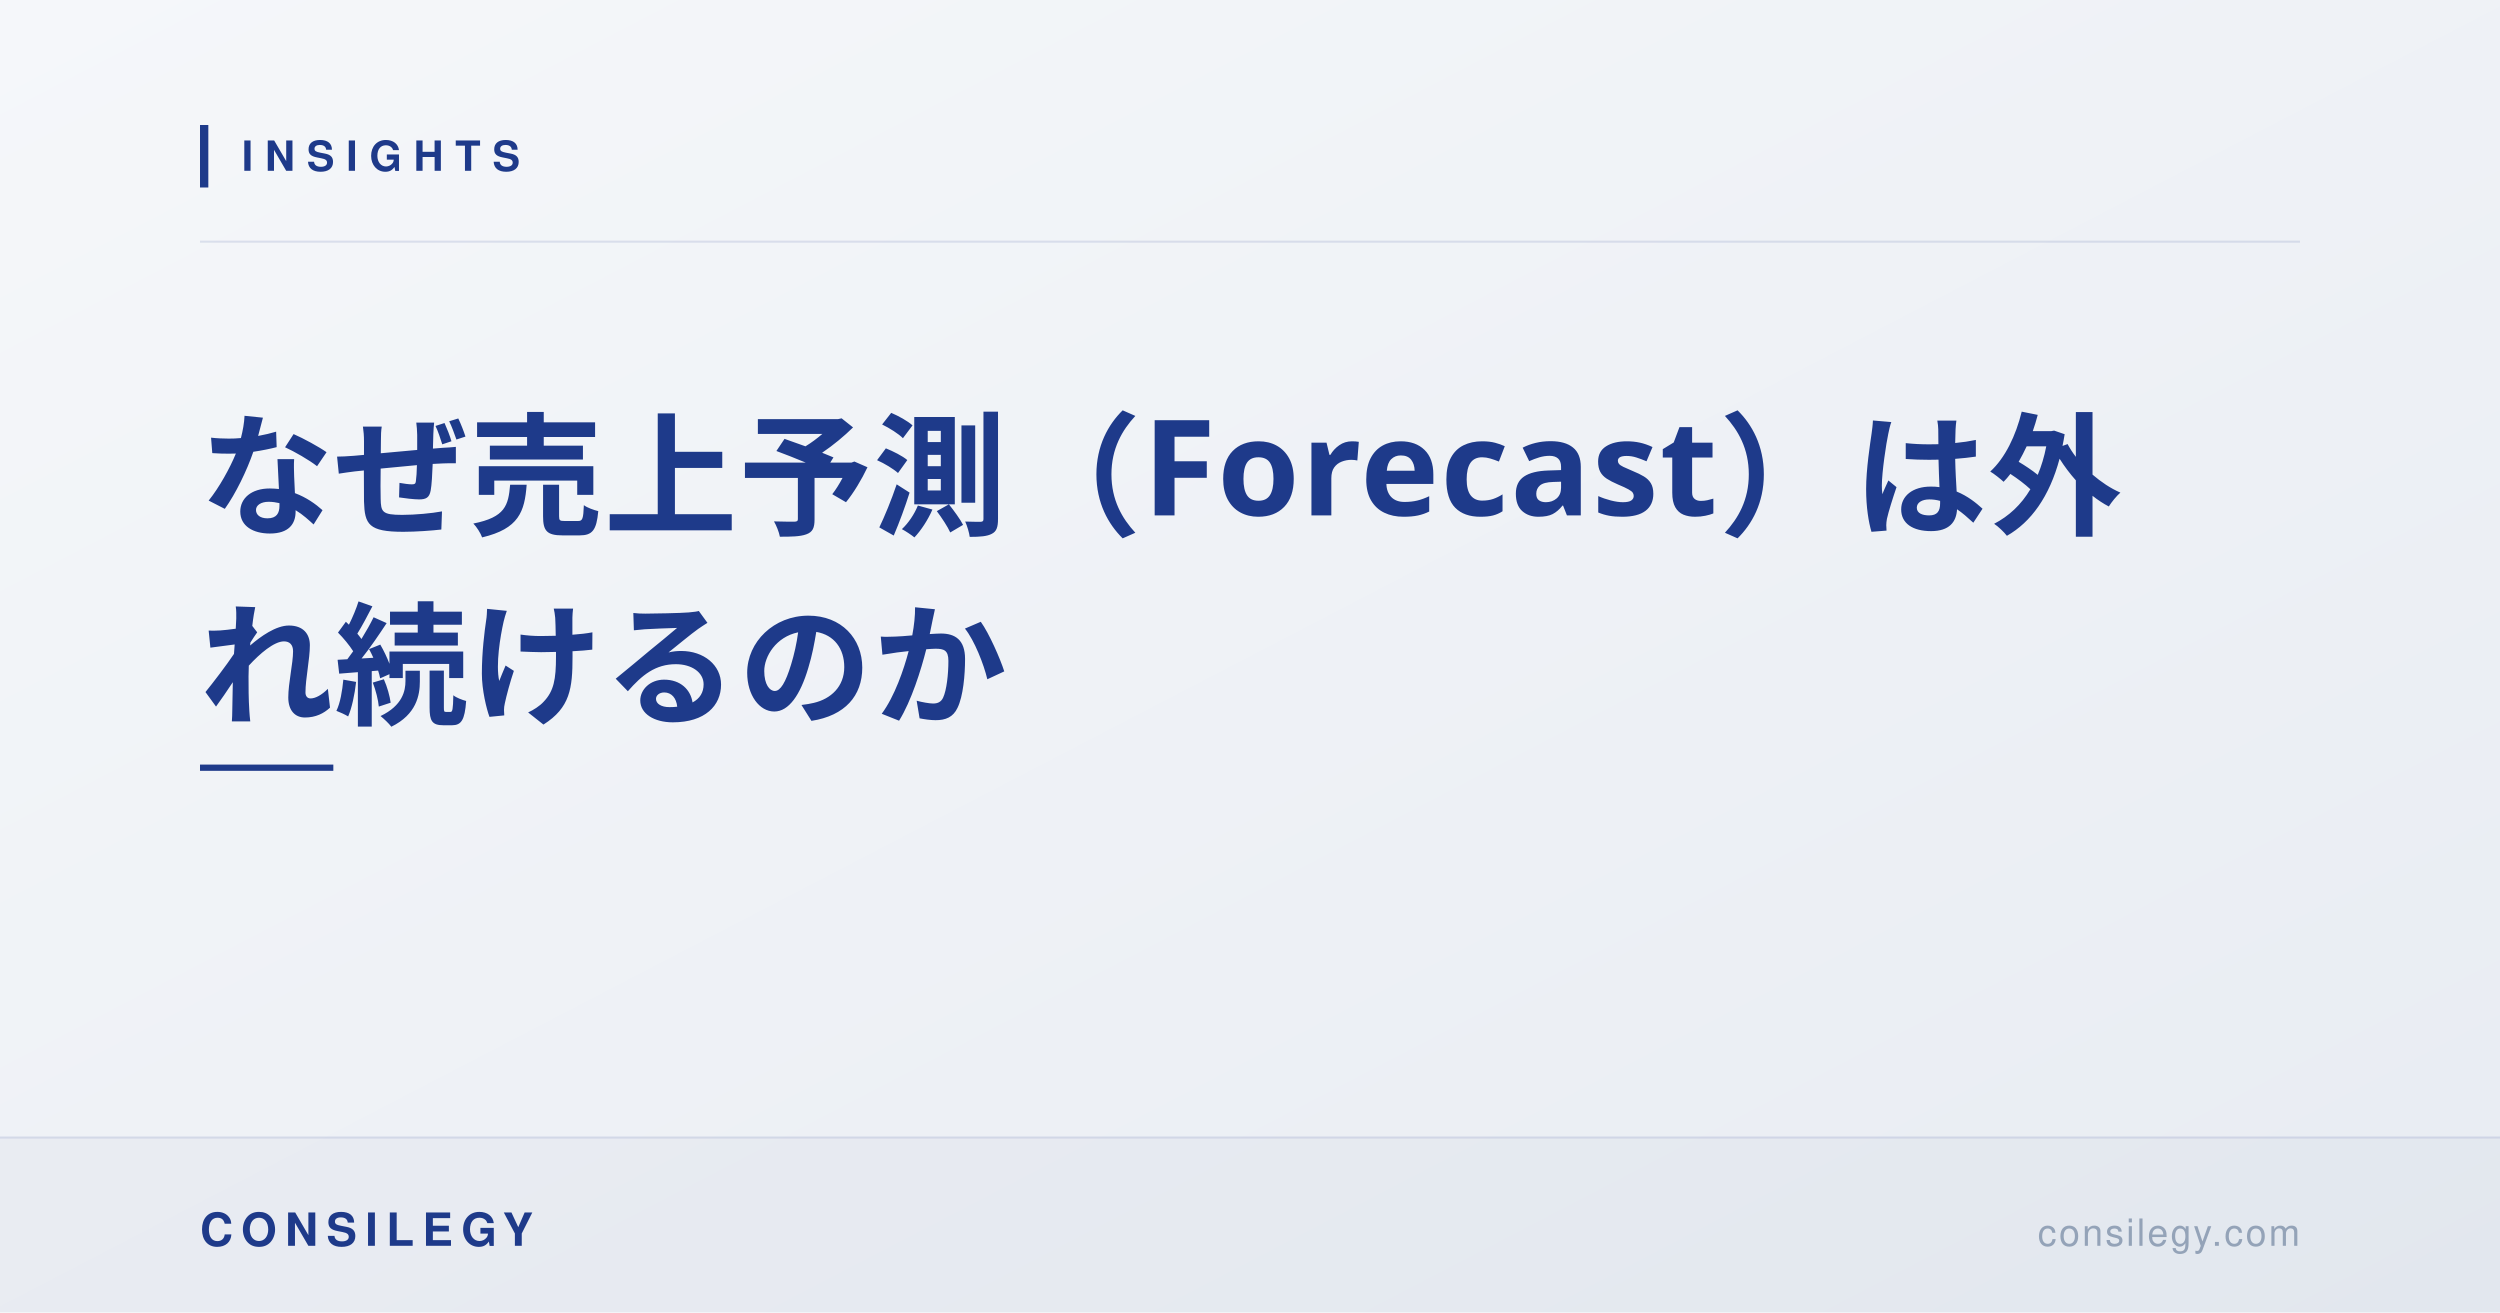
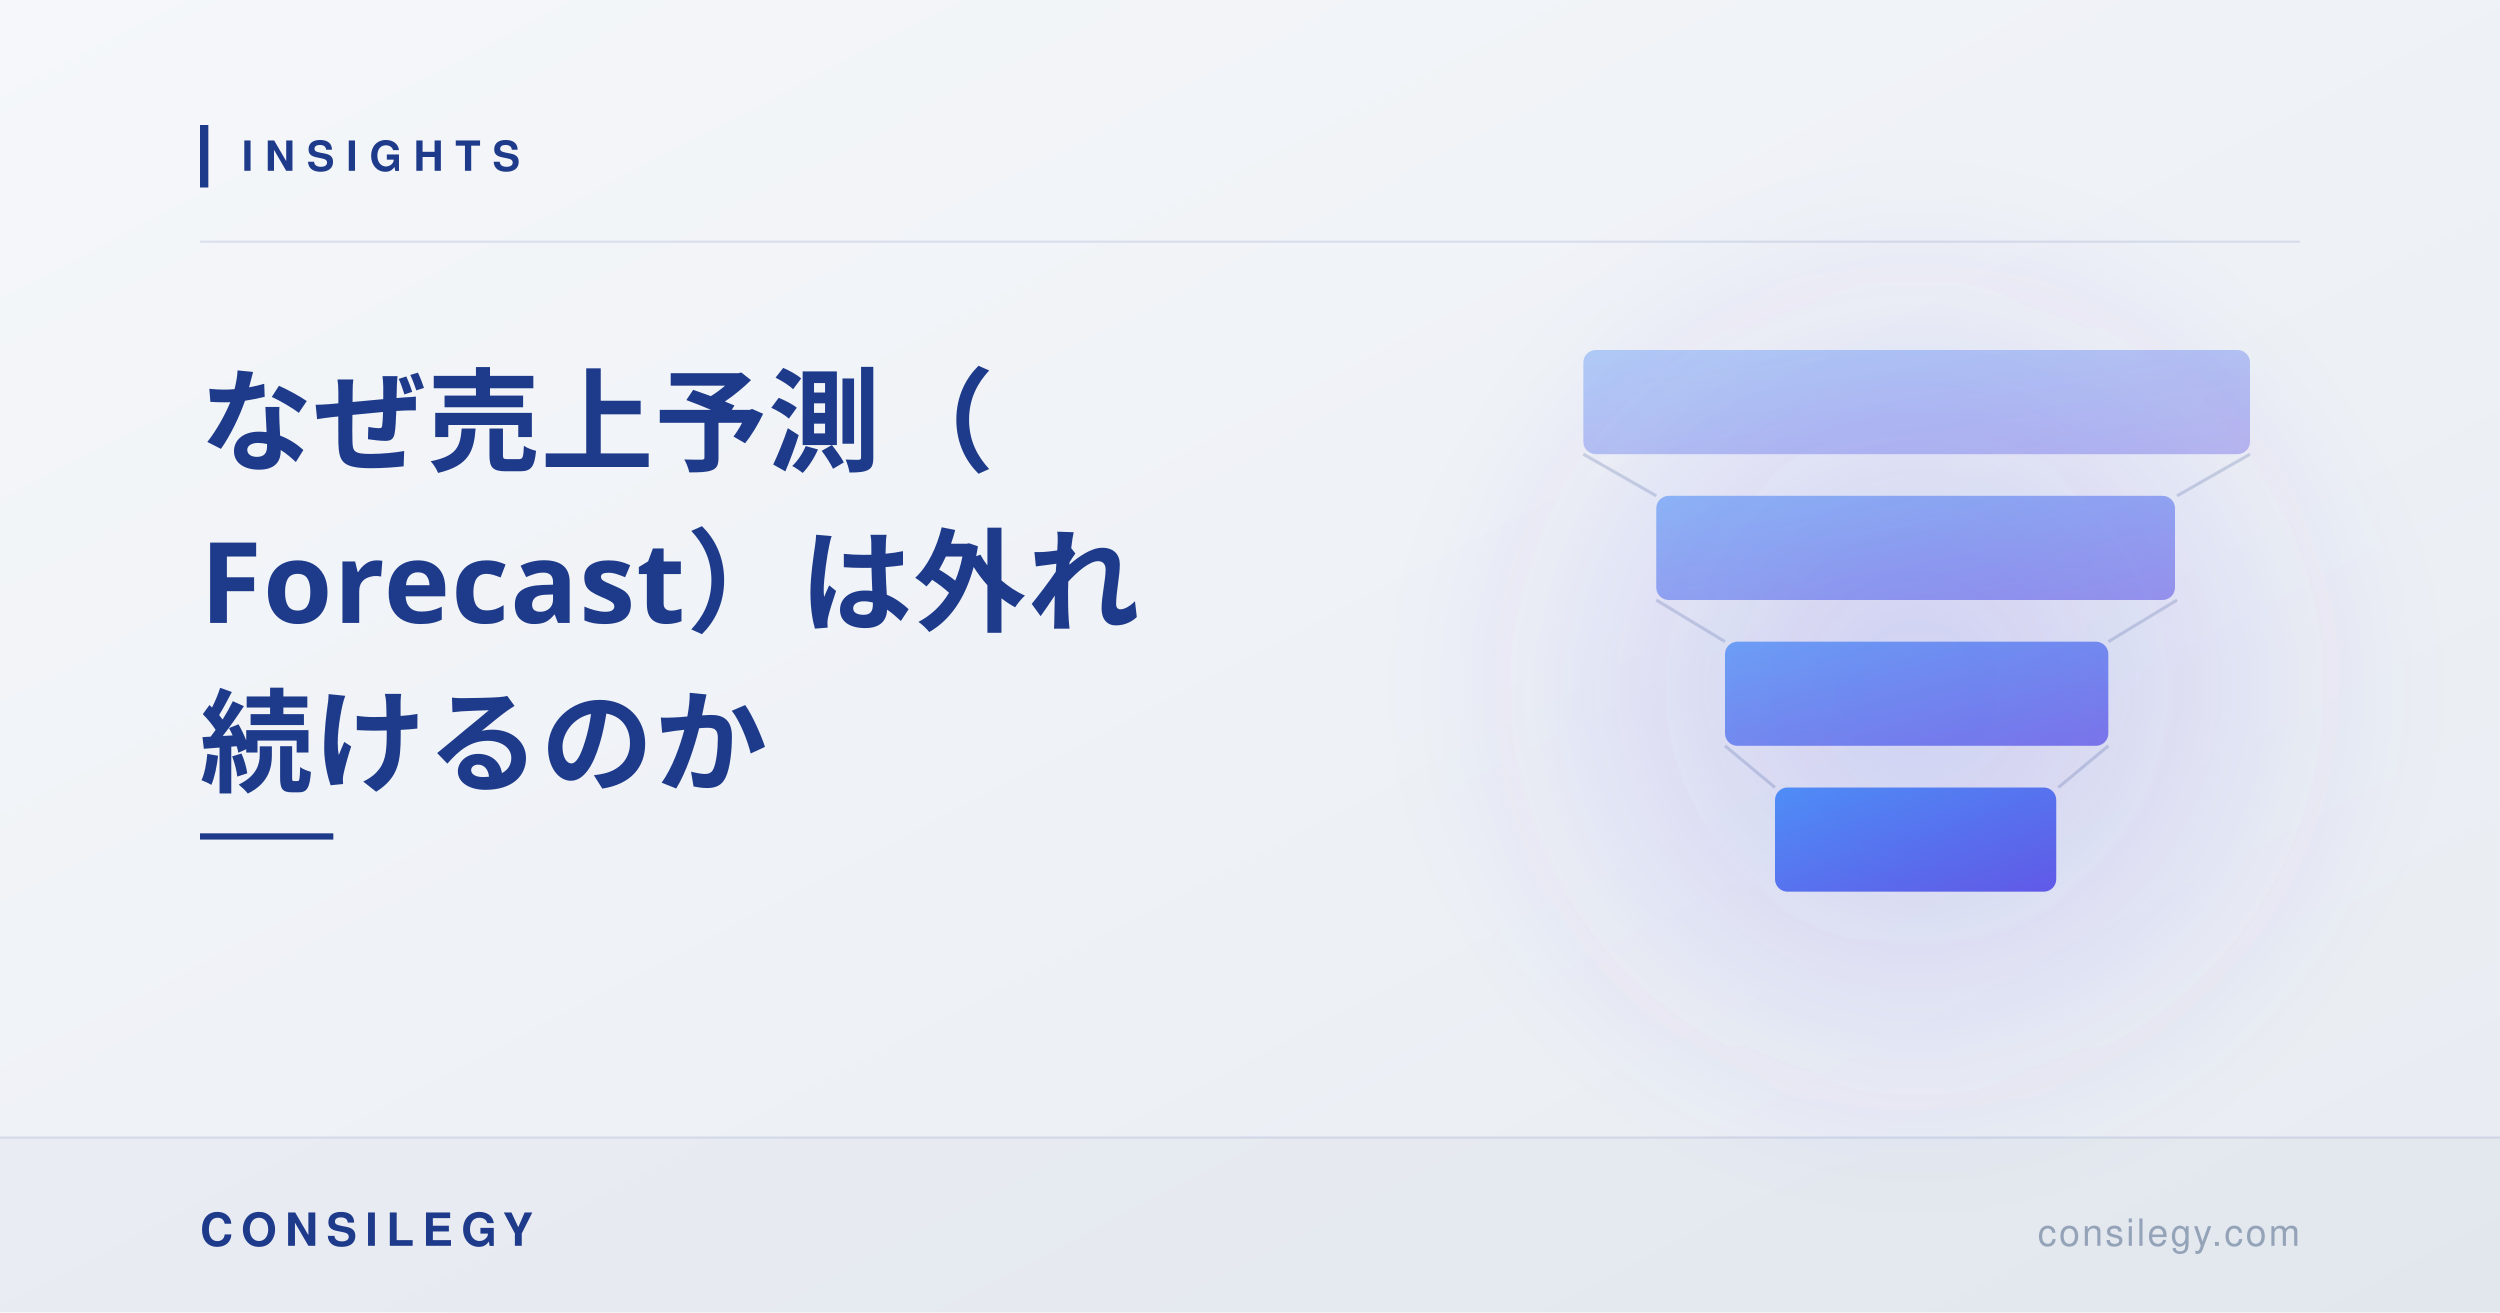
<svg xmlns="http://www.w3.org/2000/svg" viewBox="0 0 1200 630" width="1200" height="630">
  <defs>
    <linearGradient id="bg" x1="0%" y1="0%" x2="100%" y2="100%">
      <stop offset="0%" stop-color="#F5F7FA" />
      <stop offset="100%" stop-color="#E8ECF2" />
    </linearGradient>
+     <linearGradient id="bi" x1="0%" y1="0%" x2="100%" y2="100%">
+       <stop offset="0%" stop-color="#3B82F6" />
+       <stop offset="100%" stop-color="#4F46E5" />
+     </linearGradient>
+     <radialGradient id="glow" cx="50%" cy="50%" r="50%">
+       <stop offset="0%" stop-color="#4F46E5" stop-opacity="0.20" />
+       <stop offset="100%" stop-color="#4F46E5" stop-opacity="0" />
+     </radialGradient>
+     <filter id="soft" x="-60%" y="-60%" width="220%" height="220%">
+       <feGaussianBlur stdDeviation="26" />
+     </filter>
  </defs>
  <rect width="1200" height="630" fill="url(#bg)" />
+   <circle cx="920" cy="330" r="230" fill="url(#glow)" filter="url(#soft)" />
+   <rect x="760" y="168" width="320" height="50" rx="6" fill="url(#bi)" fill-opacity="0.34" />
+   <rect x="795" y="238" width="249" height="50" rx="6" fill="url(#bi)" fill-opacity="0.52" />
+   <line x1="760" y1="218" x2="795" y2="238" stroke="#1E3A8A" stroke-opacity="0.18" stroke-width="1.5" />
+   <line x1="1080" y1="218" x2="1045" y2="238" stroke="#1E3A8A" stroke-opacity="0.18" stroke-width="1.5" />
+   <rect x="828" y="308" width="184" height="50" rx="6" fill="url(#bi)" fill-opacity="0.70" />
+   <line x1="795" y1="288" x2="828" y2="308" stroke="#1E3A8A" stroke-opacity="0.18" stroke-width="1.5" />
+   <line x1="1045" y1="288" x2="1012" y2="308" stroke="#1E3A8A" stroke-opacity="0.18" stroke-width="1.5" />
+   <rect x="852" y="378" width="135" height="50" rx="6" fill="url(#bi)" fill-opacity="0.88" />
+   <line x1="828" y1="358" x2="852" y2="378" stroke="#1E3A8A" stroke-opacity="0.18" stroke-width="1.5" />
+   <line x1="1012" y1="358" x2="988" y2="378" stroke="#1E3A8A" stroke-opacity="0.18" stroke-width="1.5" />
  <rect x="96" y="60" width="4" height="30" fill="#1E3A8A" />
  <text x="116" y="82" font-family="'Helvetica Neue',Helvetica,Arial,sans-serif" font-size="20" font-weight="600" fill="#1E3A8A" letter-spacing="0.28em">INSIGHTS</text>
  <line x1="96" y1="116" x2="1104" y2="116" stroke="#1E3A8A" stroke-opacity="0.12" stroke-width="1" />
-   <text x="96" y="252" font-family="'Hiragino Sans','Hiragino Kaku Gothic ProN',system-ui,sans-serif" font-size="64" font-weight="600" fill="#1E3A8A" letter-spacing="0.01em">なぜ売上予測（Forecast）は外</text>
-   <text x="96" y="343" font-family="'Hiragino Sans','Hiragino Kaku Gothic ProN',system-ui,sans-serif" font-size="64" font-weight="600" fill="#1E3A8A" letter-spacing="0.01em">れ続けるのか</text>
-   <rect x="96" y="367" width="64" height="3" fill="#1E3A8A" />
+   <text x="96" y="222" font-family="'Hiragino Sans','Hiragino Kaku Gothic ProN',system-ui,sans-serif" font-size="54" font-weight="600" fill="#1E3A8A" letter-spacing="0.01em">なぜ売上予測（</text>
+   <text x="96" y="299" font-family="'Hiragino Sans','Hiragino Kaku Gothic ProN',system-ui,sans-serif" font-size="54" font-weight="600" fill="#1E3A8A" letter-spacing="0.01em">Forecast）は外れ</text>
+   <text x="96" y="376" font-family="'Hiragino Sans','Hiragino Kaku Gothic ProN',system-ui,sans-serif" font-size="54" font-weight="600" fill="#1E3A8A" letter-spacing="0.01em">続けるのか</text>
+   <rect x="96" y="400" width="64" height="3" fill="#1E3A8A" />
  <rect x="0" y="546" width="1200" height="84" fill="#1E3A8A" fill-opacity="0.035" />
  <line x1="0" y1="546" x2="1200" y2="546" stroke="#1E3A8A" stroke-opacity="0.12" stroke-width="1" />
  <text x="96" y="598" font-family="'Helvetica Neue',Helvetica,Arial,sans-serif" font-size="22" font-weight="600" fill="#1E3A8A" letter-spacing="0.18em">CONSILEGY</text>
  <text x="1104" y="598" text-anchor="end" font-family="'Helvetica Neue',Helvetica,Arial,sans-serif" font-size="18" font-weight="400" fill="#94A3B8" letter-spacing="0.06em">consilegy.com</text>
</svg>
